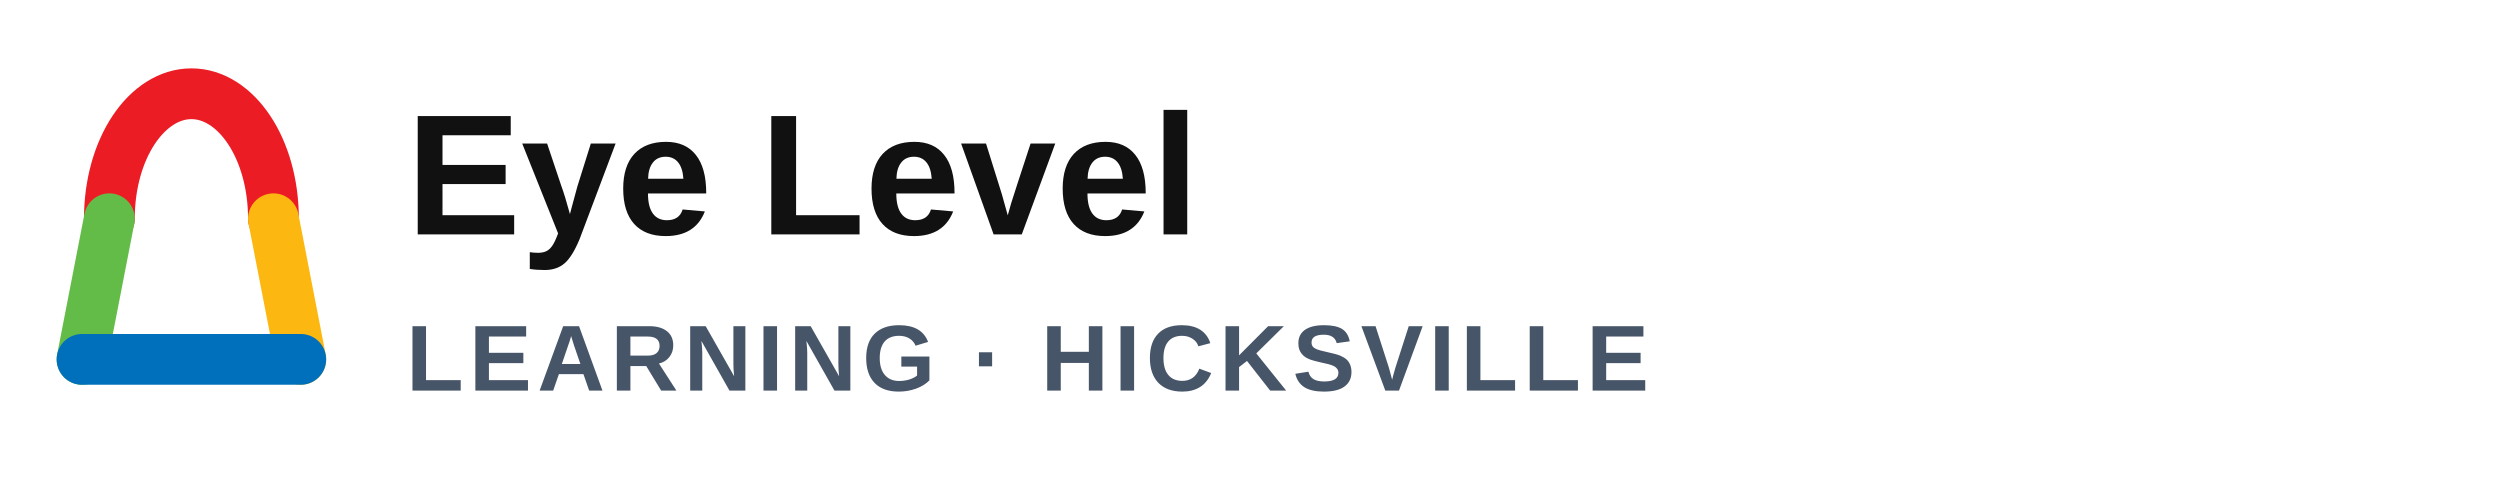
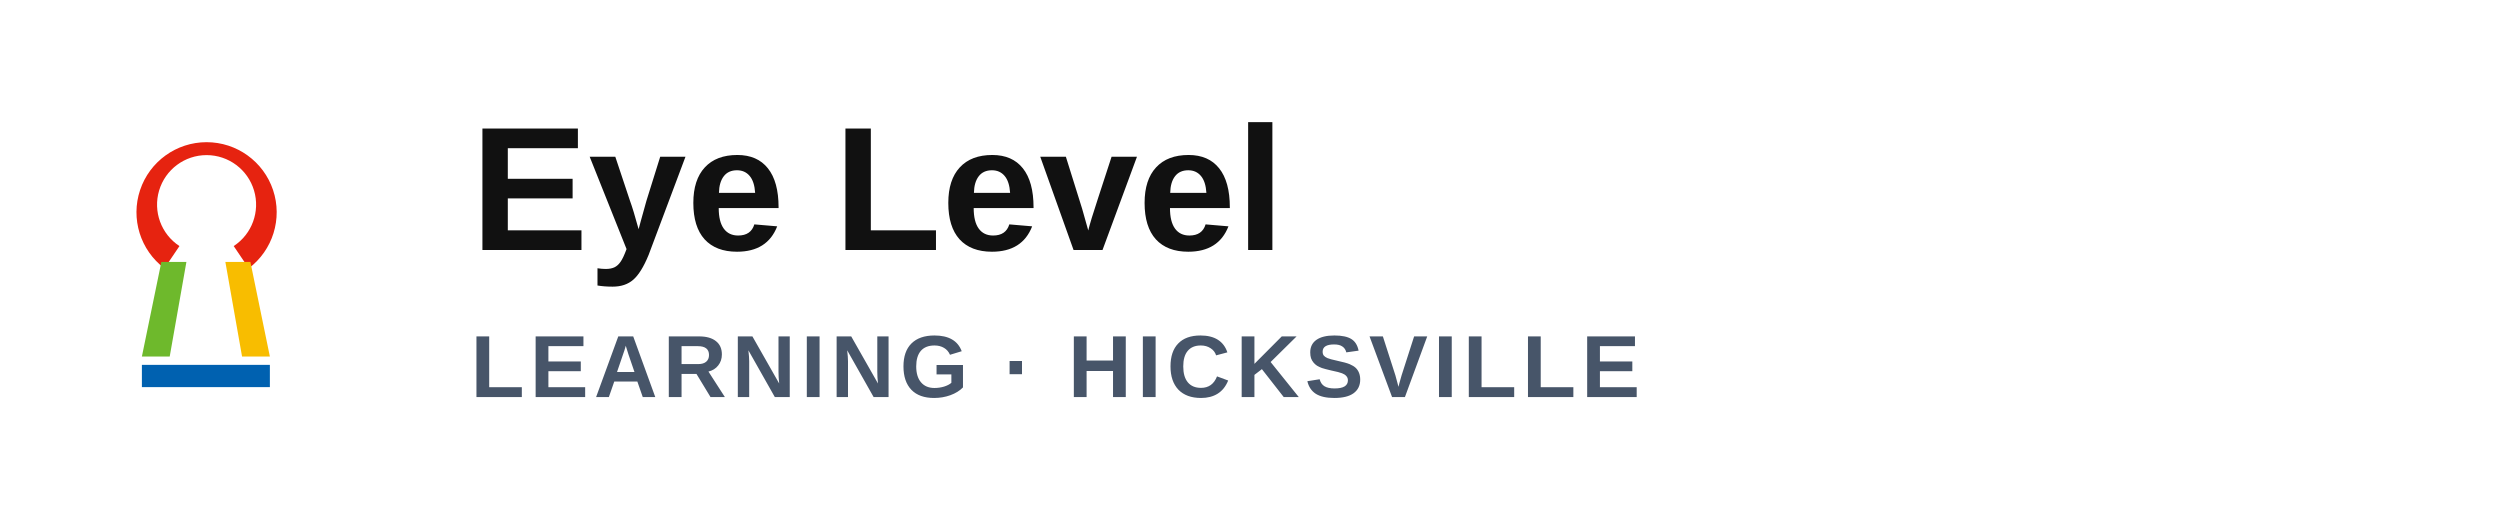
- <svg xmlns="http://www.w3.org/2000/svg" viewBox="0 0 320 64" role="img" aria-labelledby="logoTitle logoDesc">
-   <g fill="none" stroke-linecap="round" stroke-linejoin="round" stroke-width="6.5" transform="translate(4 4)">
-     <path d="M10 24c0-9 4.8-16 10.5-16S31 15 31 24" stroke="#EC1C24" />
-     <path d="M10 24 L6.5 42" stroke="#64BC48" />
-     <path d="M31 24 L34.5 42" stroke="#FCB810" />
-     <path d="M6.5 42 H34.5" stroke="#0070BC" />
-   </g>
-   <text x="52" y="30" fill="#111111" font-family="Arial Rounded MT Bold, Arial, Helvetica, sans-serif" font-size="22" font-weight="700">Eye Level</text>
-   <text x="52" y="50" fill="#475569" font-family="Arial, Helvetica, sans-serif" font-size="12" font-weight="600" letter-spacing="0.06em">LEARNING · HICKSVILLE</text>
+ <svg xmlns="http://www.w3.org/2000/svg" viewBox="0 0 340 72" role="img" aria-labelledby="logoTitle logoDesc">
+   <svg x="0" y="0" width="56" height="72" viewBox="0 0 148 148">
+     <path fill="#E62310" d="M59.1 75.3 A 25.2 25.2 0 1 1 89.4 75.3 L 84.0 67.3 A 17.8 17.8 0 1 0 64.5 67.3 Z" />
+     <polygon fill="#6EB92C" points="58,73 67,73 61,107 51,107" />
+     <polygon fill="#F8BD00" points="81,73 90,73 97,107 87,107" />
+     <rect fill="#0061B0" x="51" y="110" width="46" height="8" />
+   </svg>
+   <text x="64" y="34" fill="#111111" font-family="Arial Rounded MT Bold, Arial, Helvetica, sans-serif" font-size="24" font-weight="700">Eye Level</text>
+   <text x="64" y="54" fill="#475569" font-family="Arial, Helvetica, sans-serif" font-size="12" font-weight="600" letter-spacing="0.06em">LEARNING · HICKSVILLE</text>
</svg>
